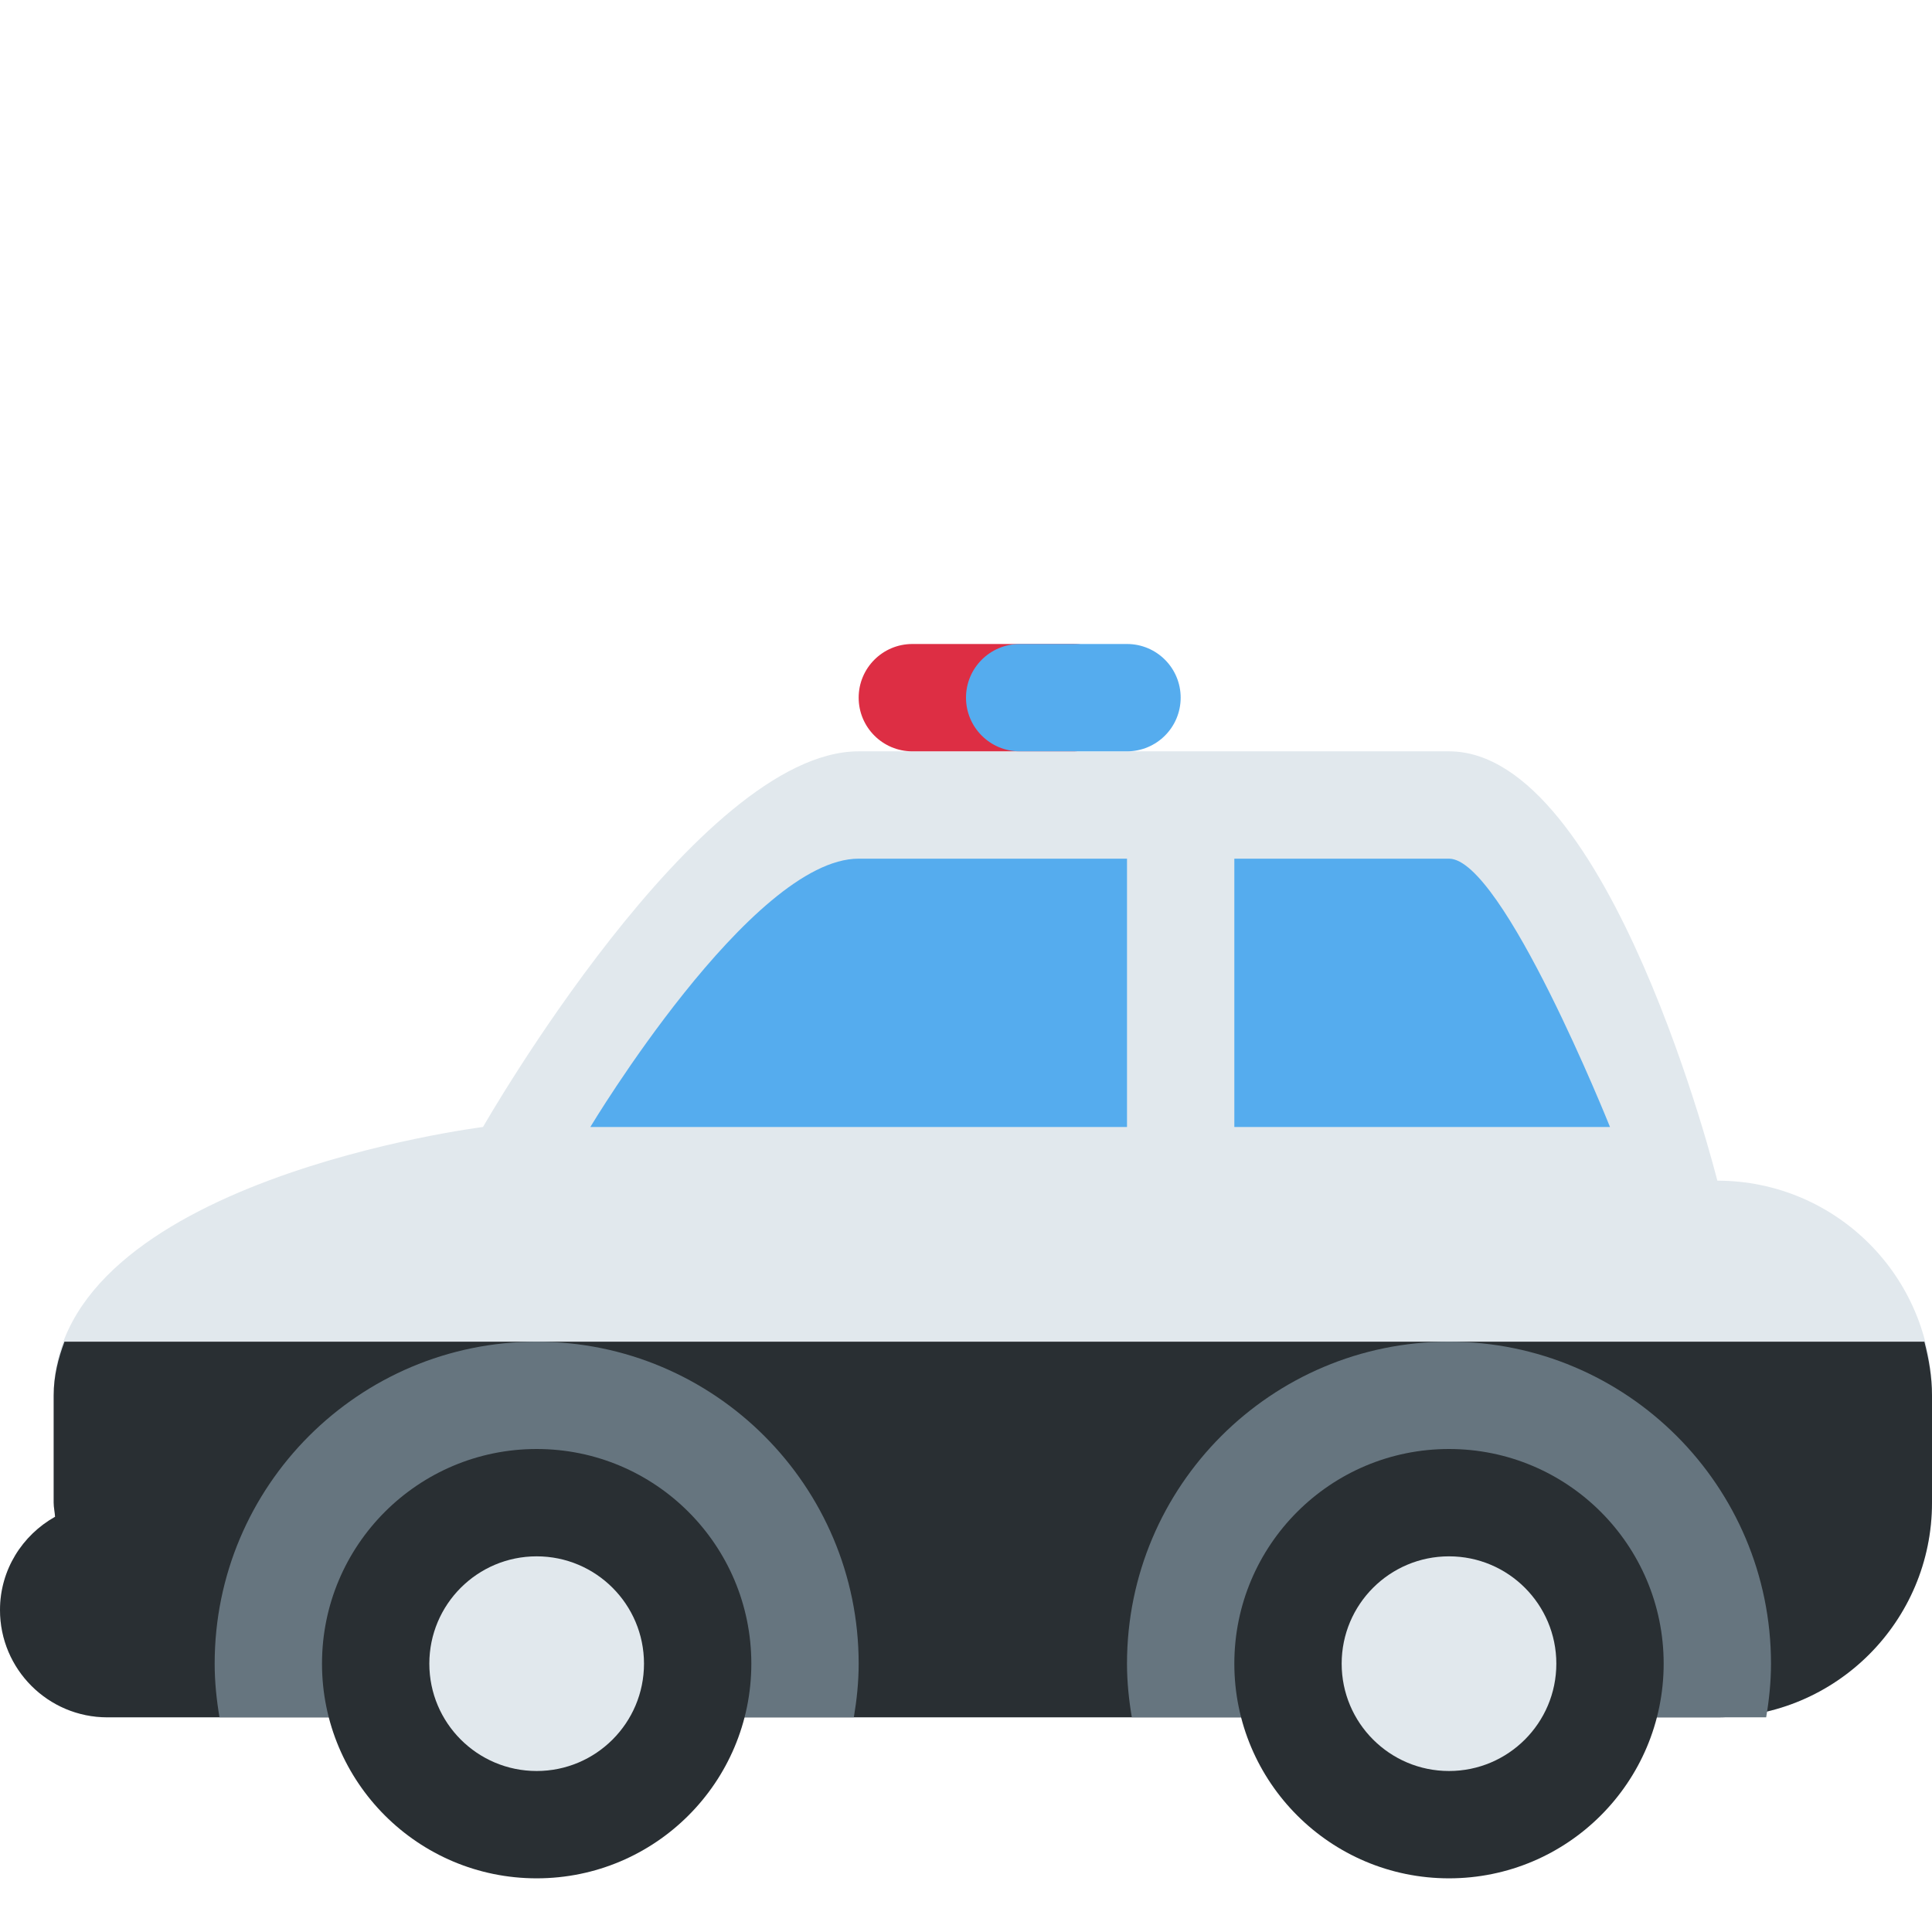
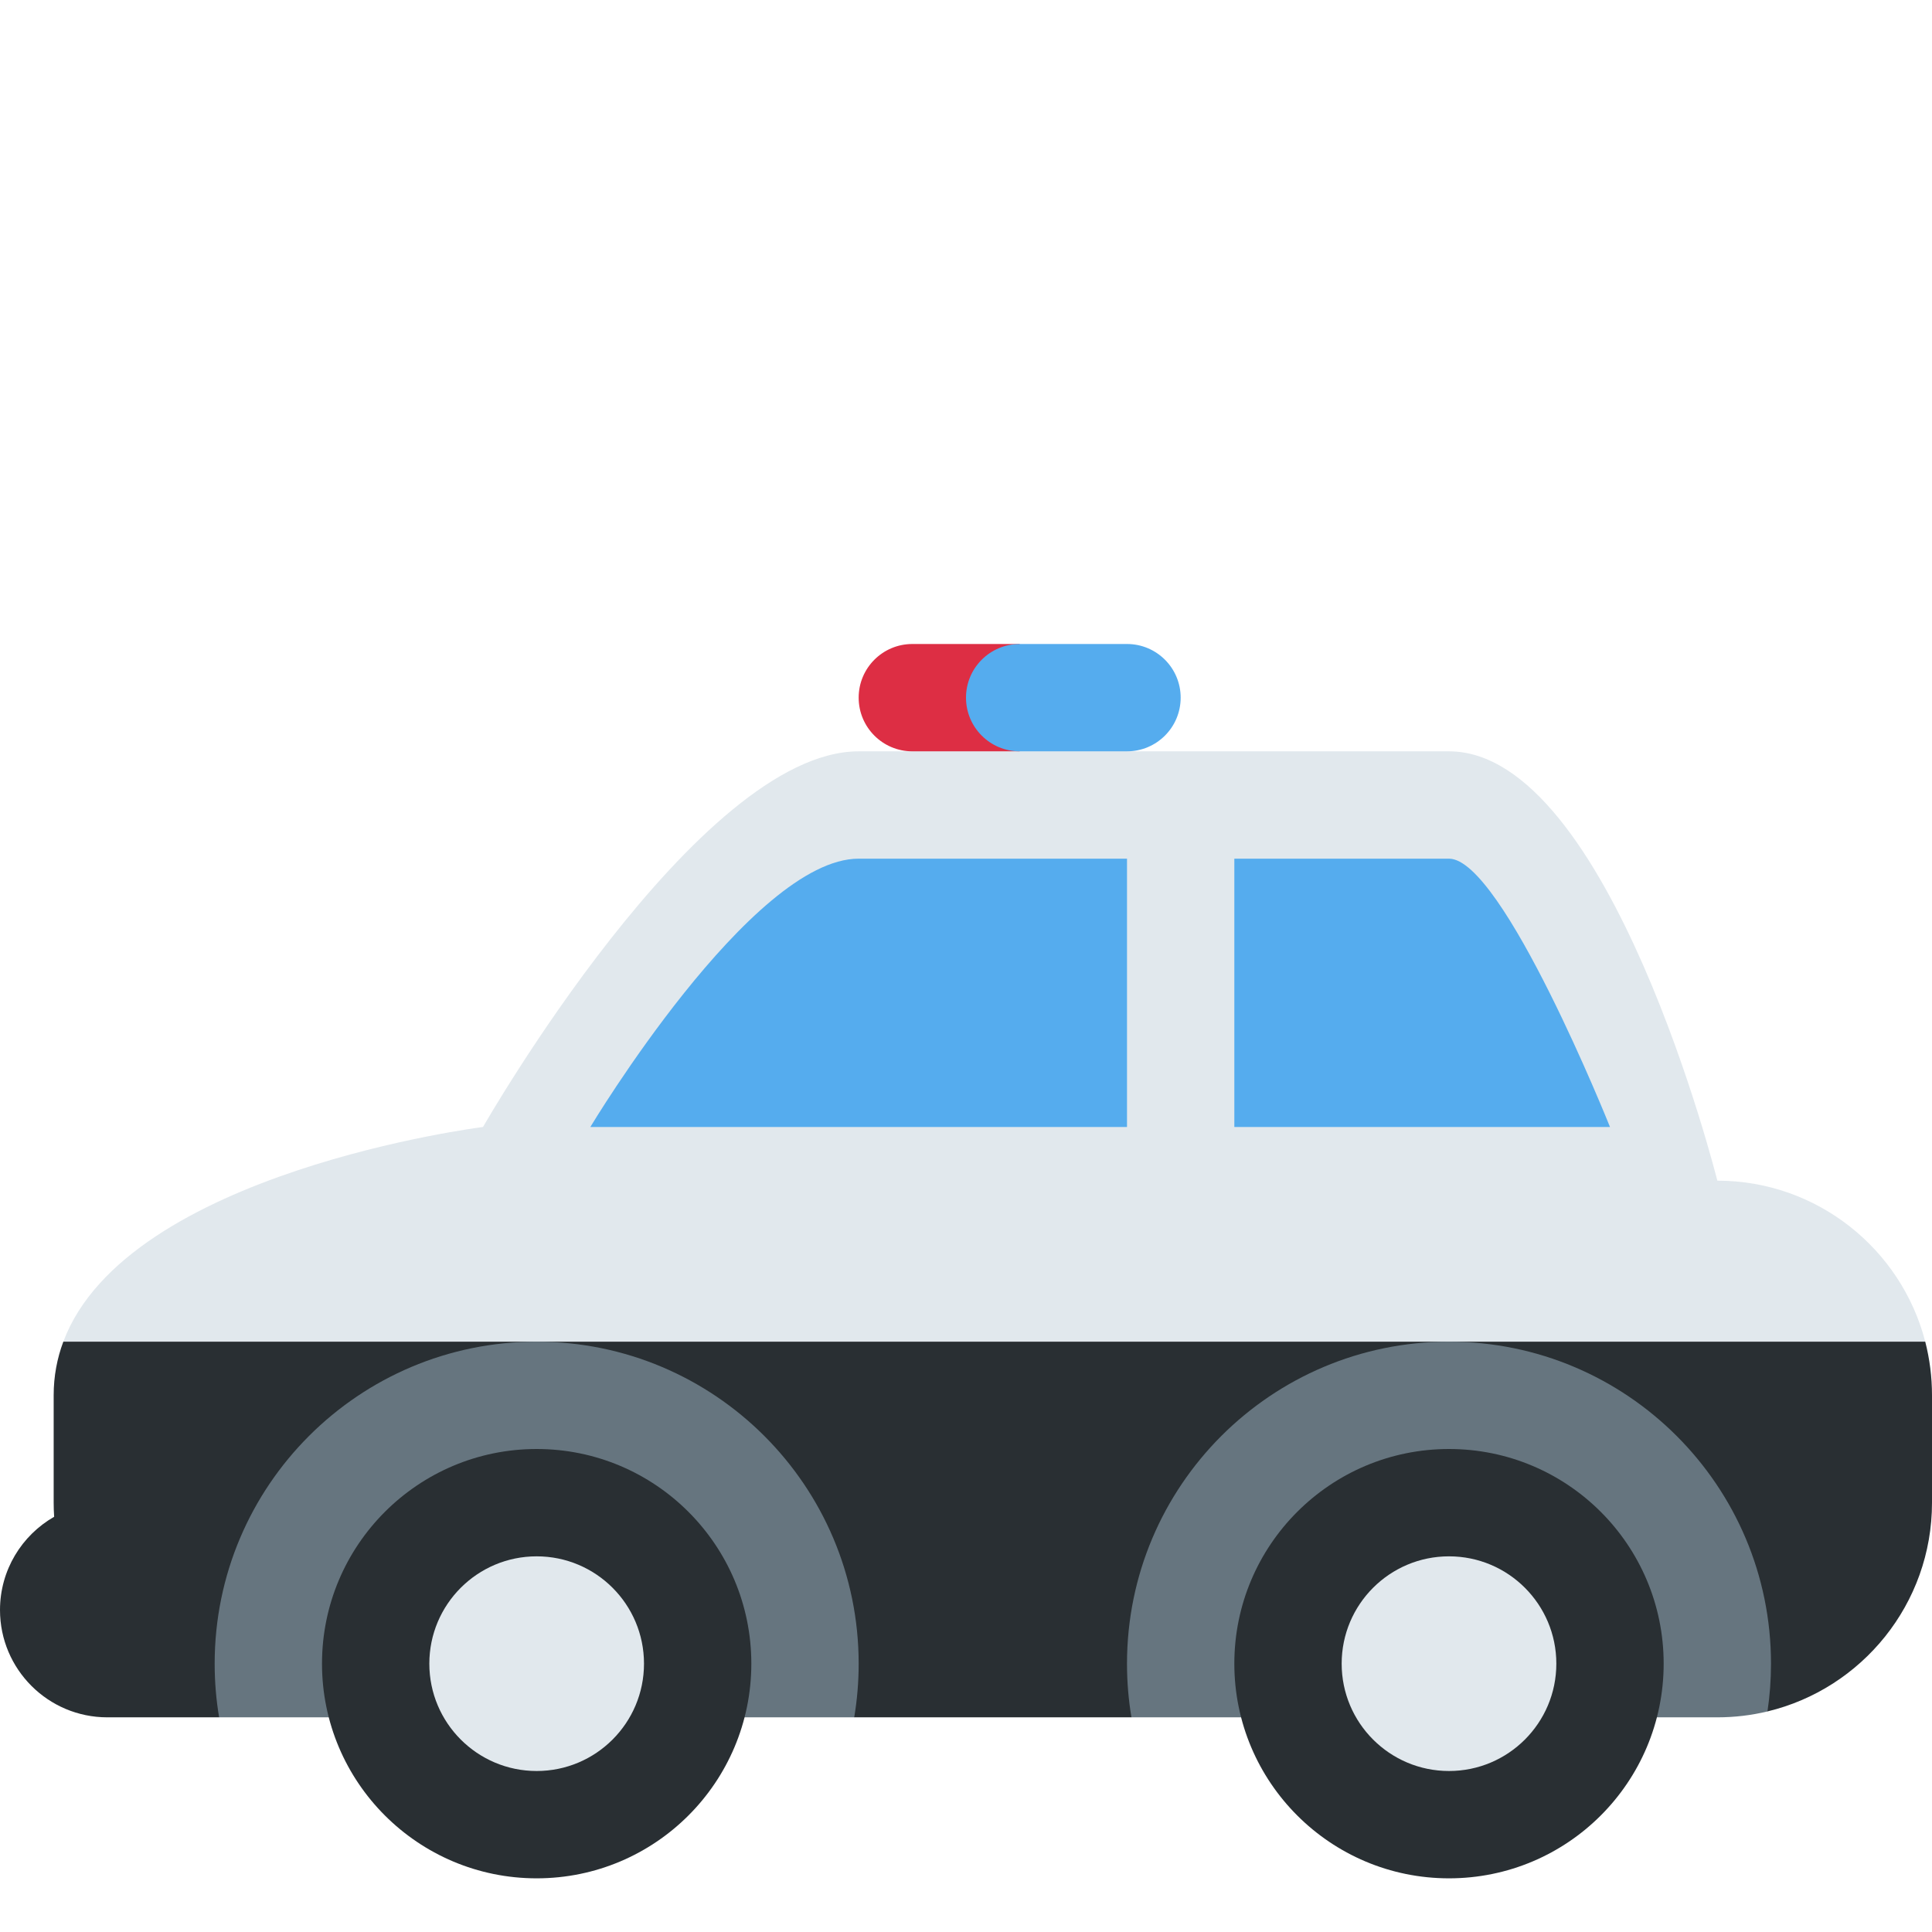
<svg xmlns="http://www.w3.org/2000/svg" viewBox="0 0 36 36">
-   <path fill="#E1E8ED" d="M32 22s-2-8-5-8H16c-3 0-7 7-7 7s-8 1-8 5v2c0 .09.021.175.026.263C.417 28.605 0 29.251 0 30c0 1.104.896 2 2 2h30c2.209 0 4-1.791 4-4v-2c0-2.209-1.791-4-4-4z" />
-   <path fill="#292F33" d="M1 26v2c0 .09.021.175.026.263C.417 28.605 0 29.251 0 30c0 1.104.896 2 2 2h30c2.209 0 4-1.791 4-4v-2c0-.348-.059-.679-.142-1H1.201c-.117.312-.201.641-.201 1z" />
-   <path fill="#66757F" d="M15.91 32c.055-.326.09-.658.09-1 0-3.313-2.686-6-6-6-3.313 0-6 2.687-6 6 0 .342.035.674.09 1h11.82zm17 0c.055-.326.09-.658.09-1 0-3.313-2.687-6-6-6s-6 2.687-6 6c0 .342.035.674.09 1h11.82z" />
-   <circle fill="#292F33" cx="10" cy="31" r="4" />
-   <circle fill="#E1E8ED" cx="10" cy="31" r="2" />
-   <circle fill="#292F33" cx="27" cy="31" r="4" />
-   <circle fill="#E1E8ED" cx="27" cy="31" r="2" />
-   <path fill="#DD2E44" d="M21 13c0 .552-.447 1-1 1h-3c-.552 0-1-.448-1-1s.448-1 1-1h3c.553 0 1 .448 1 1z" />
-   <path fill="#55ACEE" d="M22 13c0 .552-.447 1-1 1h-2c-.552 0-1-.448-1-1s.448-1 1-1h2c.553 0 1 .448 1 1zm1 8h7s-2-5-3-5h-4v5zm-2-5h-5c-2 0-5 5-5 5h10v-5z" />
+   <path d="M 35.874,25 l -2.874,3 h-29 l -2.82,-3 c 1.183,-3.17 7.82,-4 7.82,-4 s 4,-7 7,-7 h1 v-1 h4 v1 h6 c 3,0 5,8 5,8 c 1.862,0 3.429,1.276 3.874,3 Z" fill="#e1e8ed" />
+   <path d="M 35.874,25 c 0.082,0.32 0.126,0.655 0.126,1 v2 c 0,1.886 -1.308,3.469 -3.066,3.89 l -5.934,-3.89 l -5.917,4 h-5.166 l -5.917,-4 l -5.917,4 h-2.083 c -1.104,0 -2,-0.896 -2,-2 c 0,-0.743 0.406,-1.392 1.009,-1.737 c -0.006,-0.087 -0.009,-0.175 -0.009,-0.263 v-2 c 0,-0.357 0.064,-0.69 0.18,-1 h34.694 Z" fill="#292F33" />
+   <path d="M 4,31 a 6,6 0 01 12,0 c 0,0.341 -0.028,0.675 -0.083,1 h-11.834 c -0.055,-0.325 -0.083,-0.659 -0.083,-1 Z" fill="#66757f" />
+   <path d="M 21,31 a 6,6 0 01 12,0 c 0,0.302 -0.022,0.6 -0.066,0.89 c -0.299,0.072 -0.612,0.11 -0.934,0.11 h-10.917 c -0.055,-0.325 -0.083,-0.659 -0.083,-1 Z" fill="#66757f" />
+   <path fill="#dd2e44" d="M 17,12 h2 v2 h-2 a 1,1 0 01 0,-2 Z" />
+   <path fill="#55acee" d="M 19,12 h2 a 1,1 0 01 0,2 h-2 a 1,1 0 01 0,-2 Z" />
+   <g fill="#55acee">
+     <path d="M 23,21 v-5 h4 c 1,0 3,5 3,5 h-7 Z" />
+     <path d="M 21,16 v5 h-10 s 3,-5 5,-5 h5 Z" />
+   </g>
+   <circle r="4" cx="10" cy="31" fill="#292F33" />
+   <circle r="4" cx="27" cy="31" fill="#292F33" />
+   <circle r="2" cx="10" cy="31" fill="#e1e8ed" />
+   <circle r="2" cx="27" cy="31" fill="#e1e8ed" />
</svg>
